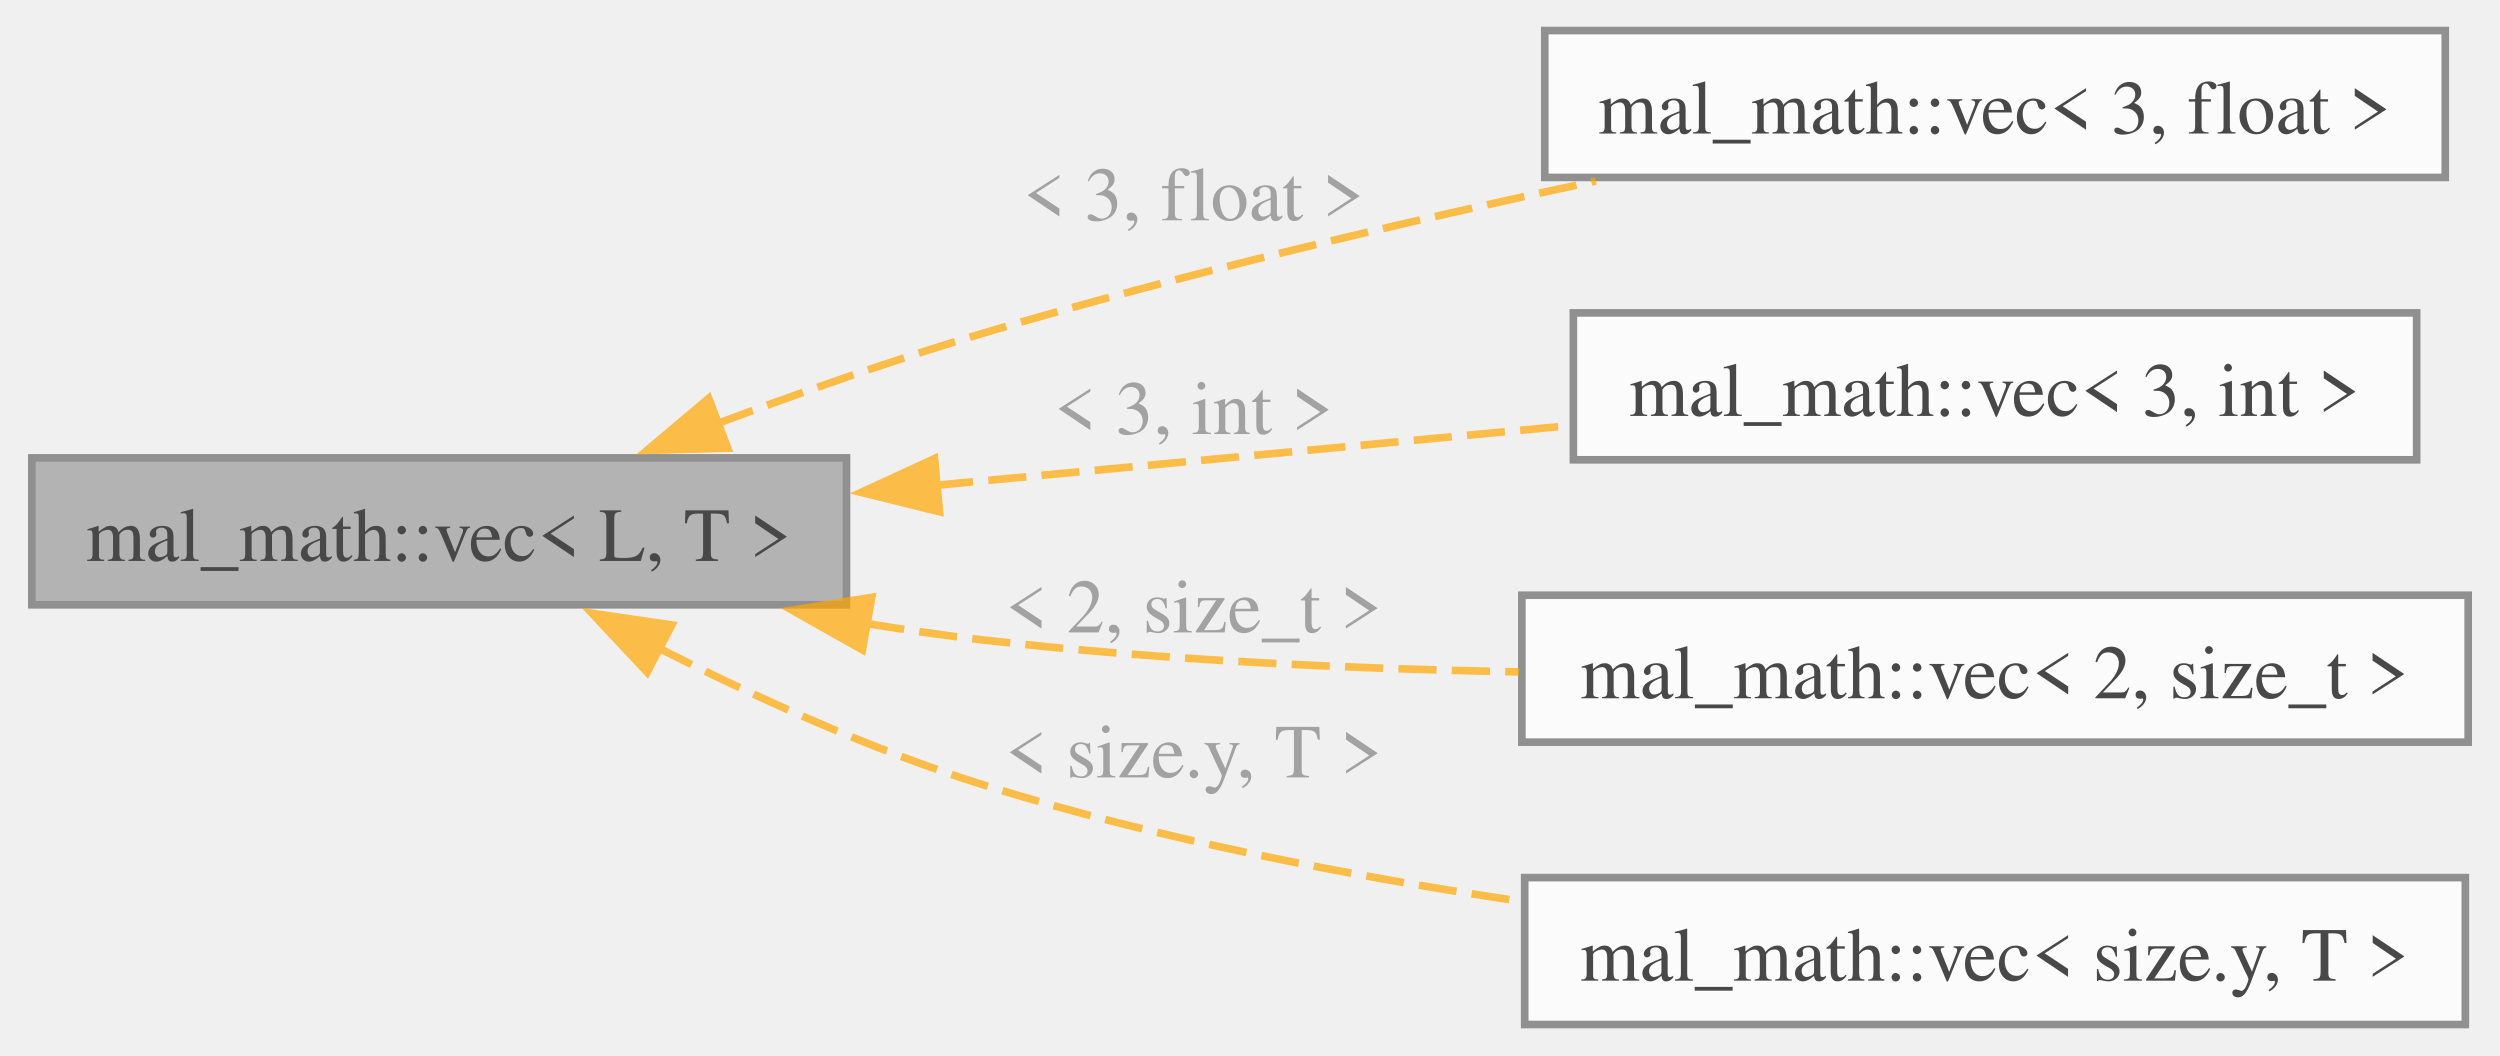
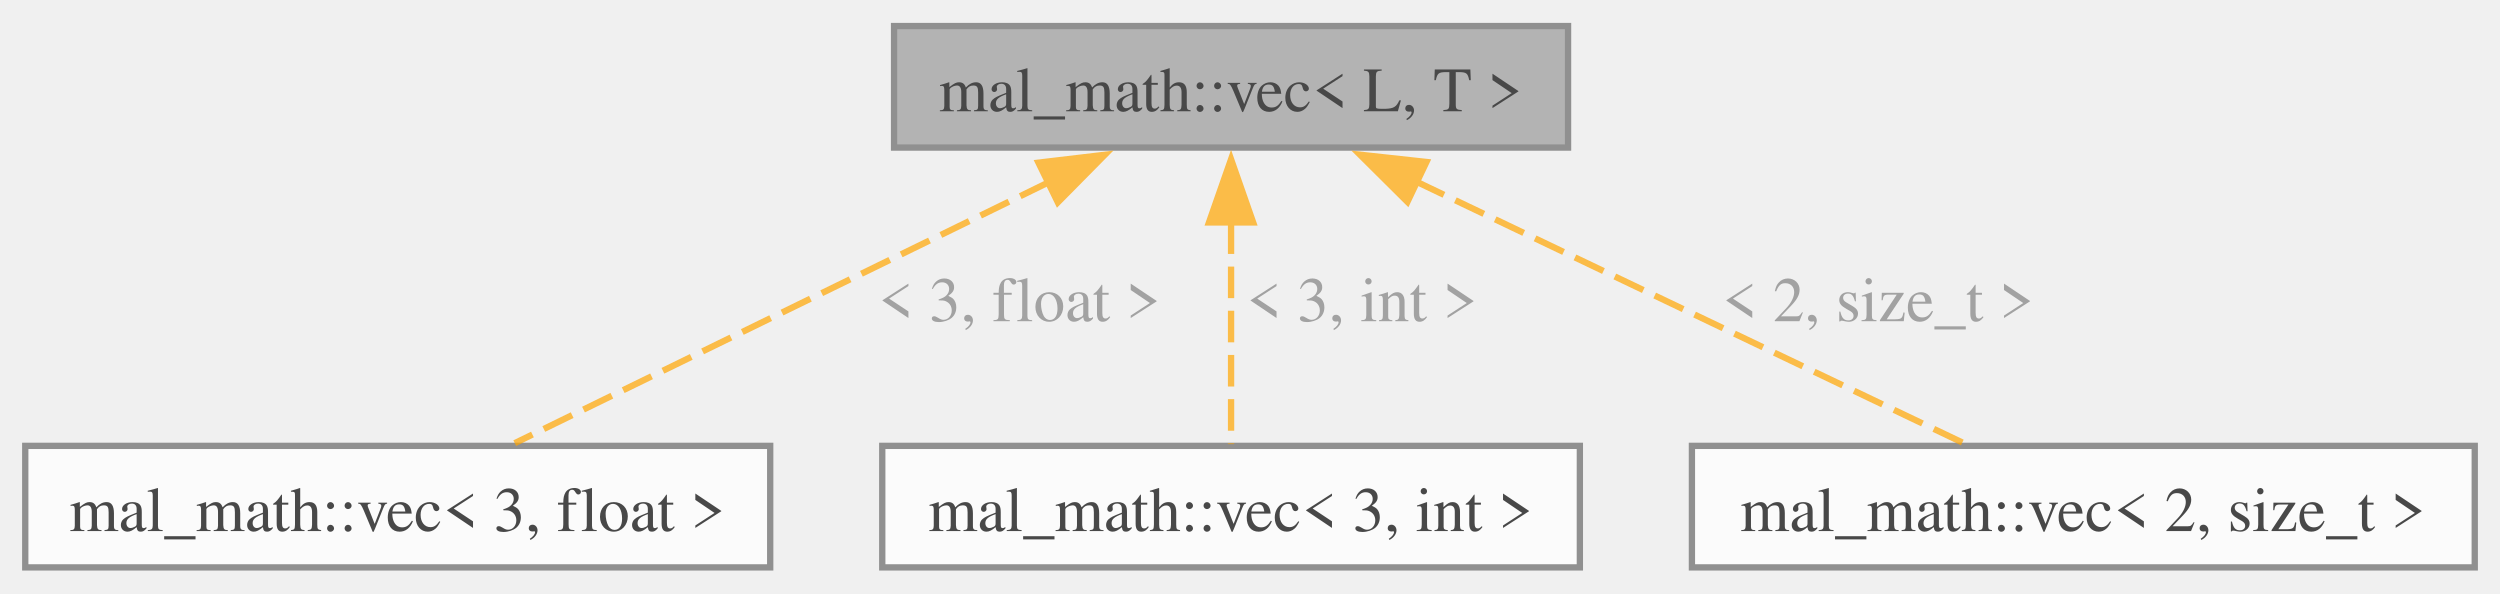
- <svg xmlns="http://www.w3.org/2000/svg" xmlns:xlink="http://www.w3.org/1999/xlink" width="327pt" height="138pt" viewBox="0.00 0.00 327.25 138.25">
+ <svg xmlns="http://www.w3.org/2000/svg" xmlns:xlink="http://www.w3.org/1999/xlink" width="396pt" height="94pt" viewBox="0.00 0.00 396.00 93.75">
  <svg id="main" version="1.1" xml:space="preserve">
    <style type="text/css">
.node, .edge {opacity: 0.7;}
.node.selected, .edge.selected {opacity: 1;}
.edge:hover path { stroke: red; }
.edge:hover polygon { stroke: red; fill: red; }
</style>
    <svg id="graph" class="graph">
-       <g id="graph0" class="graph" transform="scale(1 1) rotate(0) translate(4 134.25)">
+       <g id="graph0" class="graph" transform="scale(1 1) rotate(0) translate(4 89.75)">
        <g id="Node000001" class="node">
          <g id="a_Node000001">
            <a xlink:title="Definition of the mathematical vector with fixed size L and type T">
-               <polygon fill="#999999" stroke="#666666" points="106.75,-74.25 0,-74.25 0,-55 106.75,-55 106.75,-74.25" />
-               <text text-anchor="middle" x="53.38" y="-60.75" font-family="Times,serif" font-size="10.00">mal_math::vec&lt; L, T &gt;</text>
+               <polygon fill="#999999" stroke="#666666" points="244.38,-85.75 137.62,-85.75 137.62,-66.5 244.38,-66.5 244.38,-85.75" />
+               <text text-anchor="middle" x="191" y="-72.25" font-family="Times,serif" font-size="10.00">mal_math::vec&lt; L, T &gt;</text>
            </a>
          </g>
        </g>
        <g id="Node000002" class="node">
          <g id="a_Node000002">
            <a xlink:href="../../dd/dce/structmal__math_1_1vec.html" target="_top" xlink:title=" ">
-               <polygon fill="white" stroke="#666666" points="316.25,-130.25 198.25,-130.25 198.25,-111 316.25,-111 316.25,-130.25" />
-               <text text-anchor="middle" x="257.25" y="-116.75" font-family="Times,serif" font-size="10.00">mal_math::vec&lt; 3, float &gt;</text>
+               <polygon fill="white" stroke="#666666" points="118,-19.25 0,-19.25 0,0 118,0 118,-19.25" />
+               <text text-anchor="middle" x="59" y="-5.75" font-family="Times,serif" font-size="10.00">mal_math::vec&lt; 3, float &gt;</text>
            </a>
          </g>
        </g>
        <g id="edge1_Node000001_Node000002" class="edge">
          <g id="a_edge1_Node000001_Node000002">
            <a xlink:title=" ">
-               <path fill="none" stroke="orange" stroke-dasharray="5,2" d="M89.78,-78.73C100.88,-82.87 113.23,-87.2 124.75,-90.62 150.9,-98.4 180.48,-105.31 204.96,-110.54" />
-               <polygon fill="orange" stroke="orange" points="91.19,-75.52 80.6,-75.23 88.7,-82.06 91.19,-75.52" />
+               <path fill="none" stroke="orange" stroke-dasharray="5,2" d="M162.1,-61C136.37,-48.43 99.51,-30.42 77.54,-19.68" />
+               <polygon fill="orange" stroke="orange" points="160.49,-64.11 171.01,-65.36 163.56,-57.82 160.49,-64.11" />
            </a>
          </g>
-           <text text-anchor="middle" x="151" y="-105.38" font-family="Times,serif" font-size="10.00" fill="grey"> &lt; 3, float &gt;</text>
+           <text text-anchor="middle" x="156.25" y="-39" font-family="Times,serif" font-size="10.00" fill="grey"> &lt; 3, float &gt;</text>
        </g>
        <g id="Node000003" class="node">
          <g id="a_Node000003">
            <a xlink:href="../../dd/dce/structmal__math_1_1vec.html" target="_top" xlink:title=" ">
-               <polygon fill="white" stroke="#666666" points="312.5,-93.25 202,-93.25 202,-74 312.5,-74 312.5,-93.25" />
-               <text text-anchor="middle" x="257.25" y="-79.75" font-family="Times,serif" font-size="10.00">mal_math::vec&lt; 3, int &gt;</text>
+               <polygon fill="white" stroke="#666666" points="246.25,-19.25 135.75,-19.25 135.75,0 246.25,0 246.25,-19.25" />
+               <text text-anchor="middle" x="191" y="-5.75" font-family="Times,serif" font-size="10.00">mal_math::vec&lt; 3, int &gt;</text>
            </a>
          </g>
        </g>
        <g id="edge2_Node000001_Node000003" class="edge">
          <g id="a_edge2_Node000001_Node000003">
            <a xlink:title=" ">
-               <path fill="none" stroke="orange" stroke-dasharray="5,2" d="M118.36,-70.65C145.15,-73.17 175.97,-76.07 201.67,-78.49" />
-               <polygon fill="orange" stroke="orange" points="118.94,-67.19 108.66,-69.73 118.29,-74.16 118.94,-67.19" />
+               <path fill="none" stroke="orange" stroke-dasharray="5,2" d="M191,-54.65C191,-42.82 191,-28.54 191,-19.52" />
+               <polygon fill="orange" stroke="orange" points="187.5,-54.64 191,-64.64 194.5,-54.64 187.5,-54.64" />
            </a>
          </g>
-           <text text-anchor="middle" x="151" y="-77.38" font-family="Times,serif" font-size="10.00" fill="grey"> &lt; 3, int &gt;</text>
+           <text text-anchor="middle" x="210.5" y="-39" font-family="Times,serif" font-size="10.00" fill="grey"> &lt; 3, int &gt;</text>
        </g>
        <g id="Node000004" class="node">
          <g id="a_Node000004">
            <a xlink:href="../../dd/dce/structmal__math_1_1vec.html" target="_top" xlink:title=" ">
-               <polygon fill="white" stroke="#666666" points="319.25,-56.25 195.25,-56.25 195.25,-37 319.25,-37 319.25,-56.25" />
-               <text text-anchor="middle" x="257.25" y="-42.75" font-family="Times,serif" font-size="10.00">mal_math::vec&lt; 2, size_t &gt;</text>
+               <polygon fill="white" stroke="#666666" points="388,-19.25 264,-19.25 264,0 388,0 388,-19.25" />
+               <text text-anchor="middle" x="326" y="-5.75" font-family="Times,serif" font-size="10.00">mal_math::vec&lt; 2, size_t &gt;</text>
            </a>
          </g>
        </g>
        <g id="edge3_Node000001_Node000004" class="edge">
          <g id="a_edge3_Node000001_Node000004">
            <a xlink:title=" ">
-               <path fill="none" stroke="orange" stroke-dasharray="5,2" d="M109.37,-52.55C114.55,-51.7 119.74,-50.95 124.75,-50.38 147.55,-47.76 172.72,-46.62 194.88,-46.2" />
-               <polygon fill="orange" stroke="orange" points="108.83,-49.09 99.6,-54.3 110.06,-55.98 108.83,-49.09" />
+               <path fill="none" stroke="orange" stroke-dasharray="5,2" d="M220.21,-61.17C246.53,-48.59 284.47,-30.47 307.04,-19.68" />
+               <polygon fill="orange" stroke="orange" points="218.94,-57.9 211.42,-65.37 221.95,-64.22 218.94,-57.9" />
            </a>
          </g>
-           <text text-anchor="middle" x="151" y="-51.38" font-family="Times,serif" font-size="10.00" fill="grey"> &lt; 2, size_t &gt;</text>
-         </g>
-         <g id="Node000005" class="node">
-           <g id="a_Node000005">
-             <a xlink:href="../../dd/dce/structmal__math_1_1vec.html" target="_top" xlink:title=" ">
-               <polygon fill="white" stroke="#666666" points="318.88,-19.25 195.62,-19.25 195.62,0 318.88,0 318.88,-19.25" />
-               <text text-anchor="middle" x="257.25" y="-5.75" font-family="Times,serif" font-size="10.00">mal_math::vec&lt; size.y, T &gt;</text>
-             </a>
-           </g>
-         </g>
-         <g id="edge4_Node000001_Node000005" class="edge">
-           <g id="a_edge4_Node000001_Node000005">
-             <a xlink:title=" ">
-               <path fill="none" stroke="orange" stroke-dasharray="5,2" d="M81.98,-49.4C94.68,-42.97 110.14,-35.94 124.75,-31.38 147.28,-24.34 172.73,-19.46 195.2,-16.13" />
-               <polygon fill="orange" stroke="orange" points="80.63,-46.16 73.39,-53.89 83.87,-52.36 80.63,-46.16" />
-             </a>
-           </g>
-           <text text-anchor="middle" x="151" y="-32.38" font-family="Times,serif" font-size="10.00" fill="grey"> &lt; size.y, T &gt;</text>
+           <text text-anchor="middle" x="292.25" y="-39" font-family="Times,serif" font-size="10.00" fill="grey"> &lt; 2, size_t &gt;</text>
        </g>
      </g>
    </svg>
  </svg>
  <style type="text/css">

[data-mouse-over-selected='false'] { opacity: 0.7; }
[data-mouse-over-selected='true']  { opacity: 1.0; }

</style>
</svg>
